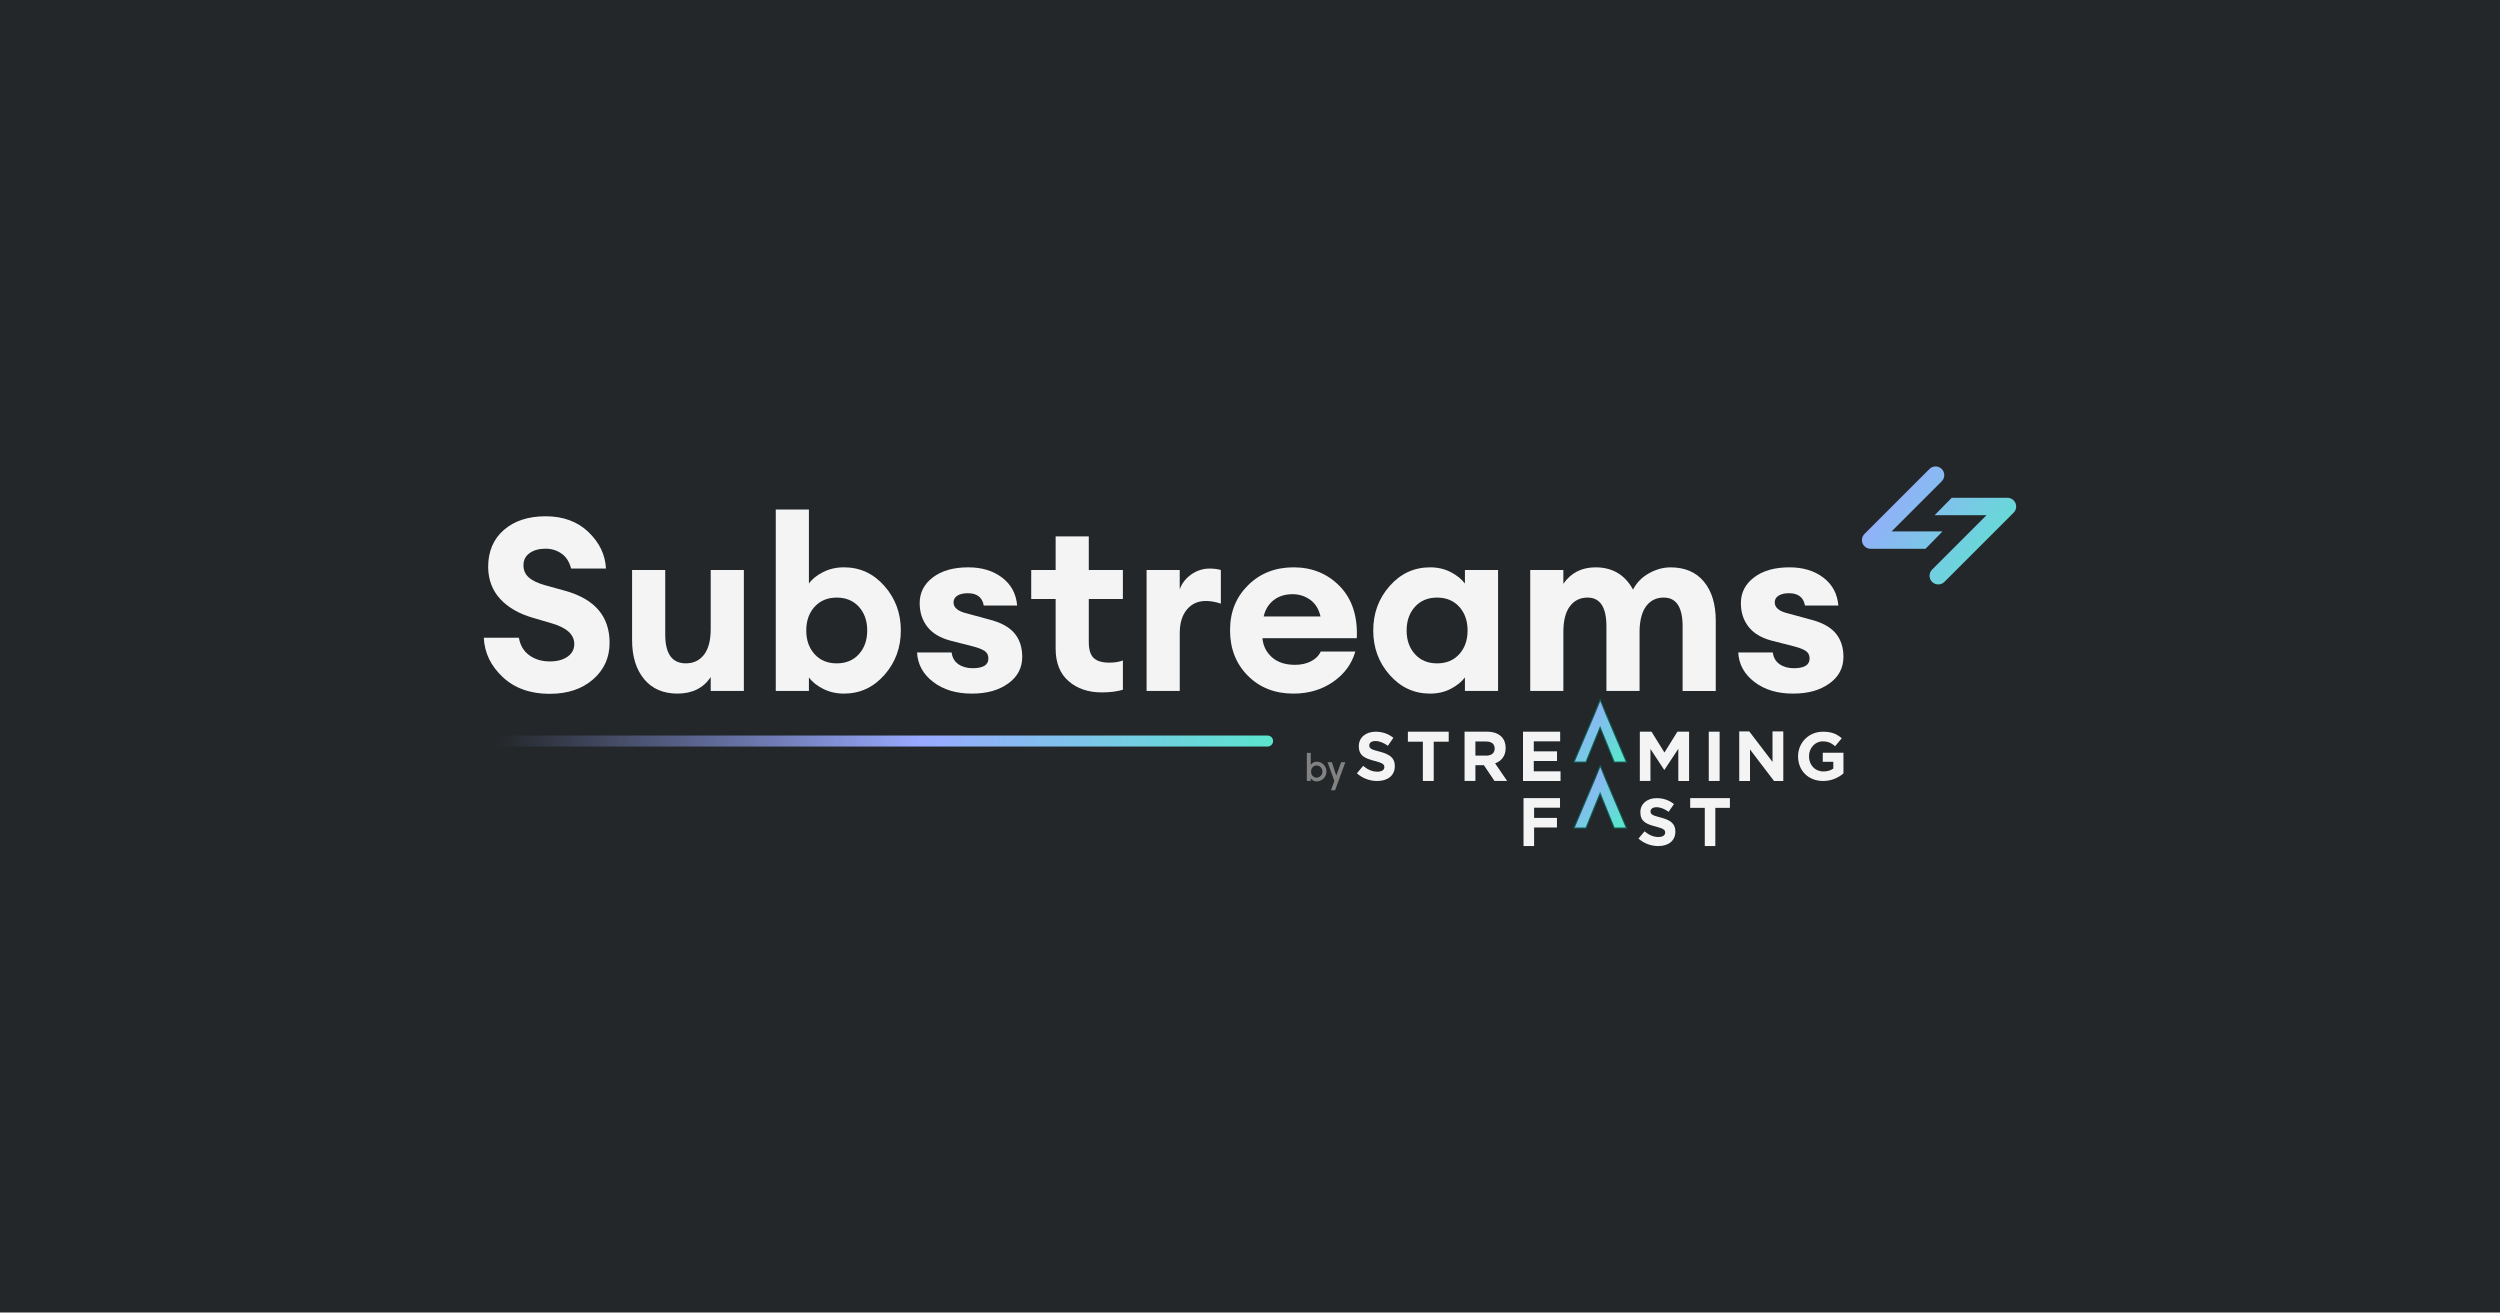
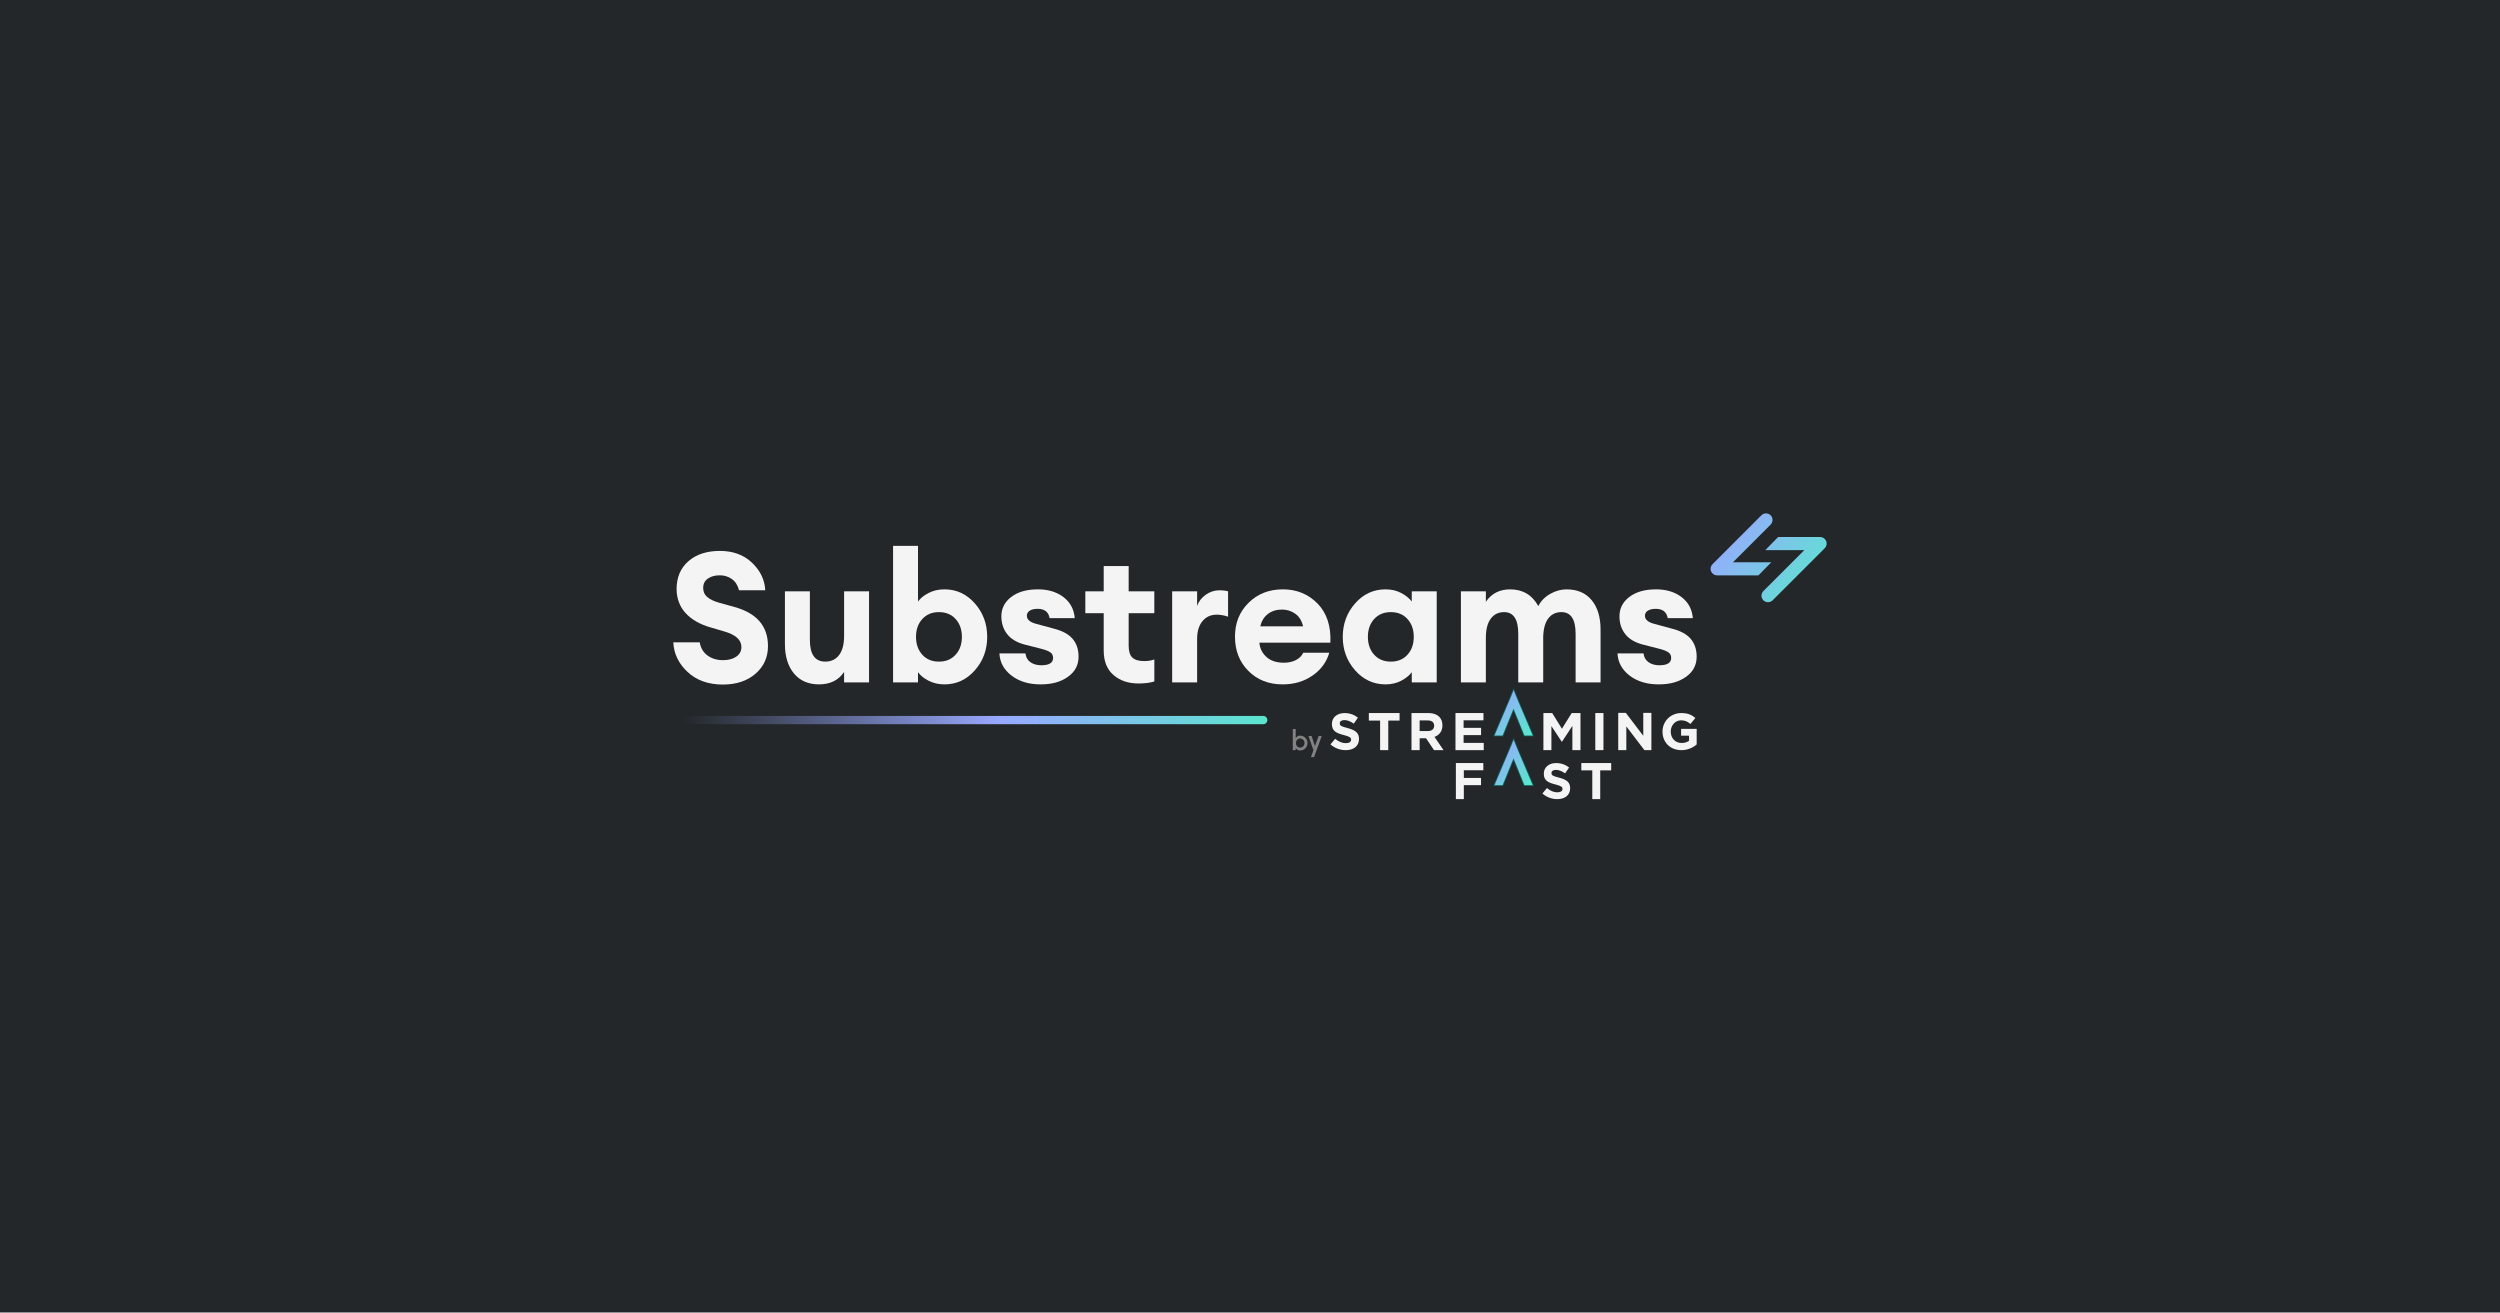
<svg xmlns="http://www.w3.org/2000/svg" viewBox="0 0 1200 630" width="1200" height="630">
  <rect width="1200" height="630" fill="#232729" />
-   <svg x="228.00" y="219.66" width="744.00" height="190.67" viewBox="-8 -8 1408.07 360.86">
+   <svg x="320.00" y="243.25" width="560.00" height="143.51" viewBox="-8 -8 1408.07 360.86">
    <defs>
      <linearGradient id="substreams-by-streamingfast-on-dark-icon" gradientUnits="userSpaceOnUse" x1="1253" y1="0" x2="1392" y2="107">
        <stop offset="12%" stop-color="#99a9ff" />
        <stop offset="91%" stop-color="#5ce4cf" />
      </linearGradient>
      <linearGradient id="substreams-by-streamingfast-on-dark-chevron" x1="0" y1="0" x2="1" y2="1">
        <stop offset="12%" stop-color="#99a9ff" />
        <stop offset="91%" stop-color="#5ce4cf" />
      </linearGradient>
      <linearGradient id="substreams-by-streamingfast-on-dark-line" gradientUnits="userSpaceOnUse" x1="11" y1="0" x2="712" y2="0">
        <stop offset="0" stop-color="#99a9ff" stop-opacity="0" />
        <stop offset="0.55" stop-color="#99a9ff" />
        <stop offset="1" stop-color="#5ce4cf" />
      </linearGradient>
    </defs>
    <path fill="#f4f4f4" d="M73.83,112.96l-18.24-5.05c-6.74-1.9-11.72-4.32-14.94-7.25-3.23-2.93-4.77-6.74-4.62-11.43.14-4.54,2.08-8.1,5.82-10.66,3.73-2.57,8.53-3.85,14.39-3.85,5.27,0,10.03,1.47,14.28,4.4s7.18,7.47,8.79,13.62h31.64c-.59-12.45-5.86-23.47-15.82-33.07-9.96-9.59-23.06-14.39-38.89-14.39s-28.5,4.14-38.02,12.42S3.94,77.22,3.94,91.43c.15,11.58,3.81,21.25,10.99,29.01,7.18,7.77,17.14,13.48,29.89,17.14l16.48,4.83c13.92,3.96,20.88,10.26,20.88,18.9,0,4.84-2.05,8.68-6.15,11.54-4.1,2.86-9.45,4.29-16.04,4.29-7.33,0-13.55-1.86-18.68-5.6-5.13-3.73-8.28-9.04-9.45-15.93H0c.58,13.63,6.3,25.53,17.14,35.71,10.84,10.18,25.12,15.27,42.85,15.27v-.03c16.11,0,29.18-4.35,39.22-13.07,10.03-8.71,15.05-19.81,15.05-33.29,0-24.02-13.48-39.77-40.43-47.24h0Z" />
    <path fill="#f4f4f4" d="M206.12,147.69c0,10.25-2.01,18.02-6.04,23.29s-9.56,7.91-16.59,7.91c-12.45,0-18.68-8.71-18.68-26.15v-58.67h-30.11v63.73c0,14.8,3.63,26.59,10.88,35.38,7.25,8.79,17.39,13.19,30.43,13.19v-.02c13.33,0,23.37-4.98,30.11-14.94v12.53h30.11v-109.87h-30.11v53.62h0Z" />
    <path fill="#f4f4f4" d="M327.2,91.66c-7.03,0-13.41,1.47-19.12,4.4-5.72,2.93-9.97,6.37-12.75,10.33V39.15h-30.11v164.8h30.11v-12.31c2.79,3.96,7.04,7.4,12.75,10.33,5.72,2.93,12.09,4.4,19.12,4.4h0c14.51,0,26.74-5.65,36.7-16.93,9.96-11.28,14.94-24.76,14.94-40.43s-4.98-29.15-14.94-40.43c-9.97-11.28-22.2-16.92-36.7-16.92ZM340.72,170.56c-5.06,5.57-11.76,8.35-20.11,8.35s-15.06-2.78-20.11-8.35c-5.05-5.56-7.58-12.74-7.58-21.53s2.53-15.96,7.58-21.53c5.06-5.57,11.76-8.35,20.11-8.35s15.06,2.78,20.11,8.35c5.05,5.56,7.58,12.75,7.58,21.53s-2.53,15.96-7.58,21.53h0Z" />
    <path fill="#f4f4f4" d="M458.58,138.91l-19.34-5.27c-8.35-1.9-12.53-5.27-12.53-10.11,0-2.63,1.17-4.68,3.52-6.15,2.34-1.47,5.49-2.2,9.45-2.2,8.35,0,13.18,3.74,14.5,11.21h30.32c-.88-10.69-5.42-19.15-13.62-25.38s-18.45-9.34-30.76-9.34c-13.48,0-24.21,3.04-32.19,9.12-7.99,6.08-11.98,13.88-11.98,23.4,0,8.35,2.3,15.48,6.92,21.42,4.62,5.94,11.61,10.15,20.99,12.64l20.66,5.27c4.98,1.32,8.53,2.75,10.66,4.29s3.19,3.77,3.19,6.7c0,5.86-4.76,8.79-14.28,8.79-5.12,0-9.44-1.21-12.96-3.63-3.51-2.42-5.57-5.97-6.15-10.66h-31.42c.58,10.84,5.49,19.78,14.72,26.81s20.87,10.55,34.93,10.55,24.49-3.04,33.05-9.12c8.57-6.08,12.86-14.17,12.86-24.28,0-8.79-2.42-16-7.25-21.64s-12.6-9.78-23.29-12.42h0Z" />
    <path fill="#f4f4f4" d="M553.98,173.96c-2.94-2.85-4.4-7.65-4.4-14.39v-39.12h30.98v-26.37h-30.98v-30.54h-30.11v30.54h-22.19v26.37h22.19v45.05c0,12.9,3.92,22.75,11.76,29.56,7.83,6.81,17.9,10.22,30.21,10.22h.01c7.47,0,13.85-.81,19.12-2.42v-26.59c-3.52,1.32-7.62,1.98-12.31,1.98-6.59,0-11.35-1.43-14.28-4.29h0Z" />
    <path fill="#f4f4f4" d="M642.64,98.16c-5.06,3.59-8.54,8.09-10.44,13.51v-17.58h-30.11v109.87h30.12s0-52.51,0-52.51c0-9.09,2.16-16.23,6.48-21.43,4.32-5.2,10.07-7.8,17.25-7.8,4.24,0,8.79.81,13.62,2.42v-30.54c-2.93-.88-6.3-1.32-10.11-1.32-6.15,0-11.76,1.79-16.81,5.38h0Z" />
    <path fill="#f4f4f4" d="M735.7,91.67c-16.7,0-30.51,5.42-41.42,16.26s-16.37,24.17-16.37,40.87,5.38,30.47,16.15,41.31,24.57,16.26,41.42,16.26h-.01c13.77,0,25.78-3.54,36.04-10.65,10.26-7.11,17-16.3,20.22-27.58h-31.42c-1.76,3.81-4.72,6.78-8.9,8.9-4.17,2.13-8.97,3.19-14.39,3.19-8.94,0-15.97-2.3-21.1-6.92-5.13-4.61-7.99-10.36-8.57-17.25h85.7c.88-19.93-4.25-35.64-15.38-47.14s-25.27-17.25-41.97-17.25h0ZM708.45,136.27c1.46-6.29,4.5-11.24,9.12-14.83,4.61-3.58,10.36-5.38,17.25-5.38,5.71,0,10.95,1.64,15.71,4.94,4.76,3.29,7.95,8.39,9.56,15.27h-51.64Z" />
    <path fill="#f4f4f4" d="M891.28,106.4c-2.94-3.96-7.18-7.4-12.75-10.33s-11.87-4.4-18.9-4.4c-14.51,0-26.74,5.64-36.7,16.92s-14.94,24.76-14.94,40.43,4.98,29.15,14.94,40.43,22.2,16.92,36.7,16.92h0c7.03,0,13.33-1.46,18.9-4.39s9.82-6.37,12.75-10.33v12.31h30.11v-109.87h-30.11v12.31h0ZM886.12,170.56c-5.06,5.57-11.76,8.35-20.11,8.35s-15.06-2.78-20.11-8.35c-5.05-5.56-7.58-12.74-7.58-21.53s2.53-15.96,7.58-21.53c5.06-5.57,11.76-8.35,20.11-8.35s15.06,2.78,20.11,8.35c5.05,5.56,7.58,12.75,7.58,21.53s-2.53,15.96-7.58,21.53Z" />
    <path fill="#f4f4f4" d="M1078.06,91.69c-6.59,0-13.12,1.79-19.56,5.38-6.44,3.59-11.28,8.53-14.5,14.83-7.33-13.48-18.68-20.22-34.06-20.22-12.61,0-22.35,4.98-29.23,14.94v-12.53h-30.11v109.87h30.11v-53.62c0-10.25,1.97-18.02,5.93-23.29,3.95-5.27,9.3-7.91,16.04-7.91,11.43,0,17.14,8.72,17.14,26.15v58.67h30.11v-55.16c.29-9.81,2.38-17.21,6.26-22.19s9.12-7.47,15.71-7.47c11.43,0,17.14,8.72,17.14,26.15v58.7h30.11v-63.73c0-15.09-3.59-26.95-10.77-35.6-7.17-8.65-17.28-12.97-30.32-12.97Z" />
    <path fill="#f4f4f4" d="M1204.6,138.91l-19.34-5.27c-8.35-1.9-12.53-5.27-12.53-10.11,0-2.63,1.17-4.68,3.52-6.15,2.34-1.47,5.49-2.2,9.45-2.2,8.35,0,13.18,3.74,14.5,11.21h30.32c-.88-10.69-5.42-19.15-13.62-25.38s-18.45-9.34-30.76-9.34c-13.48,0-24.21,3.04-32.19,9.12-7.99,6.08-11.98,13.88-11.98,23.4,0,8.35,2.3,15.48,6.92,21.42s11.61,10.15,20.99,12.64l20.66,5.27c4.98,1.32,8.53,2.75,10.66,4.29s3.19,3.77,3.19,6.7c0,5.86-4.76,8.79-14.28,8.79-5.12,0-9.44-1.21-12.96-3.63-3.51-2.42-5.57-5.97-6.15-10.66h-31.42c.58,10.84,5.49,19.78,14.72,26.81s20.87,10.55,34.93,10.55,24.49-3.04,33.05-9.12c8.57-6.08,12.86-14.17,12.86-24.28,0-8.79-2.42-16-7.25-21.64s-12.6-9.78-23.29-12.42h0Z" />
    <path fill="url(#substreams-by-streamingfast-on-dark-icon)" d="M1325.2,59.01h-46.29l45.53-45.53c3.08-3.08,3.08-8.09,0-11.17s-8.09-3.08-11.17,0l-59.02,59.02c-2.26,2.26-2.94,5.65-1.71,8.61,1.22,2.95,4.1,4.88,7.3,4.88h49.86-.01l15.51-15.81Z" />
    <path fill="url(#substreams-by-streamingfast-on-dark-icon)" d="M1391.46,33.38c-1.22-2.95-4.1-4.88-7.3-4.88h-50.69.01l-15.51,15.81h47.12l-49.41,49.41c-3.08,3.08-3.08,8.09,0,11.17s8.09,3.08,11.17,0l62.9-62.9c2.26-2.26,2.94-5.65,1.71-8.61Z" />
    <path fill="#f4f4f4" d="M793.15,278.79l5.67-6.77c3.92,3.24,8.02,5.29,12.99,5.29,3.92,0,6.27-1.55,6.27-4.1v-.12c0-2.42-1.5-3.67-8.77-5.54-8.77-2.24-14.42-4.67-14.42-13.31v-.12c0-7.9,6.34-13.12,15.24-13.12,6.34,0,11.75,1.99,16.16,5.53l-4.97,7.22c-3.85-2.67-7.65-4.29-11.32-4.29s-5.6,1.68-5.6,3.8v.14c0,2.87,1.87,3.8,9.39,5.69,8.84,2.3,13.81,5.47,13.81,13.06v.12c0,8.64-6.58,13.49-15.98,13.49-6.8.03-13.38-2.45-18.48-6.95h0Z" />
    <path fill="#f4f4f4" d="M853.08,250.06h-13.62v-9.09h37.09v9.09h-13.62v35.68h-9.85v-35.68h-.01Z" />
    <path fill="#f4f4f4" d="M890.94,240.97h20.46c5.69,0,10.1,1.61,13.05,4.54,2.49,2.49,3.84,6.01,3.84,10.24v.12c0,7.22-3.89,11.77-9.59,13.88l10.93,15.98h-11.51l-9.59-14.32h-7.73v14.32h-9.85v-44.77h-.01ZM910.76,262.72c4.79,0,7.55-2.56,7.55-6.32v-.12c0-4.22-2.94-6.4-7.74-6.4h-9.78v12.84h9.97Z" />
    <path fill="#f4f4f4" d="M944.05,240.97h33.76v8.77h-23.98v9.09h21.11v8.77h-21.11v9.39h24.31v8.77h-34.09v-44.77h0Z" />
    <path fill="#f4f4f4" d="M1050.16,240.97h10.61l11.77,18.94,11.76-18.94h10.62v44.77h-9.78v-29.24l-12.59,19.12h-.26l-12.47-18.94v29.03h-9.65v-44.74h-.01Z" />
    <path fill="#f4f4f4" d="M1112.8,240.97h9.85v44.77h-9.85v-44.77h0Z" />
    <path fill="#f4f4f4" d="M1140.48,240.72h9.13l21.1,27.72v-27.72h9.79v45.02h-8.44l-21.8-28.62v28.62h-9.78v-45.02h0Z" />
    <path fill="#f4f4f4" d="M1193.92,263.48v-.12c0-12.31,9.59-22.38,22.69-22.38,7.8,0,12.49,2.11,17,5.94l-6,7.23c-3.34-2.78-6.32-4.39-11.33-4.39-6.93,0-12.42,6.09-12.42,13.48v.12c0,7.91,5.44,13.73,13.1,13.73,3.49,0,6.54-.87,8.98-2.62v-6.16h-9.59v-8.23h18.8v18.8c-5.14,4.45-11.7,6.88-18.49,6.87-13.46,0-22.73-9.46-22.73-22.26h0Z" />
    <path fill="#f4f4f4" d="M944.52,301.32h33.15v8.7h-23.55v9.27h20.76v8.71h-20.76v16.86h-9.6v-43.54h0Z" />
    <path fill="#f4f4f4" d="M1048.95,338.09l5.5-6.59c3.81,3.14,7.8,5.14,12.63,5.14,3.81,0,6.11-1.51,6.11-3.99v-.12c0-2.35-1.45-3.56-8.52-5.37-8.52-2.17-14.02-4.53-14.02-12.94v-.12c0-7.67,6.16-12.76,14.81-12.76,6.16,0,11.43,1.94,15.72,5.39l-4.83,7.01c-3.75-2.6-7.44-4.17-11-4.17s-5.44,1.63-5.44,3.68v.12c0,2.78,1.81,3.68,9.13,5.55,8.59,2.24,13.42,5.32,13.42,12.69v.14c0,8.41-6.39,13.12-15.54,13.12-6.62.03-13.01-2.4-17.97-6.79h0Z" />
    <path fill="#f4f4f4" d="M1109.16,310.16h-13.24v-8.84h36.07v8.84h-13.24v34.7h-9.57v-34.7h-.01Z" />
    <polygon fill="#009a88" opacity="0.5" stroke="#009a88" stroke-width="2" stroke-linejoin="miter" points="1004.88 258.3 1008.3 249.85 1014.09 235.72 1019.87 249.85 1023.29 258.3 1027.27 268.07 1037.28 268.07 1018.62 224.23 1016.91 220 1015.44 216.36 1014.22 213.38 1012.99 216.36 1011.52 220 1009.8 224.23 991.14 268.07 1000.91 268.07 1004.88 258.3" />
    <polygon fill="#009a88" opacity="0.5" stroke="#009a88" stroke-width="2" stroke-linejoin="miter" points="1004.88 318.24 1008.3 309.79 1014.09 295.67 1019.87 309.79 1023.29 318.24 1027.27 328 1037.28 328 1018.62 284.16 1016.91 279.95 1015.44 276.29 1014.22 273.32 1012.99 276.29 1011.52 279.95 1009.8 284.16 991.14 328 1000.91 328 1004.88 318.24" />
    <polygon fill="url(#substreams-by-streamingfast-on-dark-chevron)" points="1004.88 258.3 1008.3 249.85 1014.09 235.72 1019.87 249.85 1023.29 258.3 1027.27 268.07 1037.28 268.07 1018.62 224.23 1016.91 220 1015.44 216.36 1014.22 213.38 1012.99 216.36 1011.52 220 1009.8 224.23 991.14 268.07 1000.91 268.07 1004.88 258.3" />
    <polygon fill="url(#substreams-by-streamingfast-on-dark-chevron)" points="1004.88 318.24 1008.3 309.79 1014.09 295.67 1019.87 309.79 1023.29 318.24 1027.27 328 1037.28 328 1018.62 284.16 1016.91 279.95 1015.44 276.29 1014.22 273.32 1012.99 276.29 1011.52 279.95 1009.8 284.16 991.14 328 1000.91 328 1004.88 318.24" />
    <line x1="11.19" y1="249.46" x2="712" y2="249.46" stroke="url(#substreams-by-streamingfast-on-dark-line)" stroke-width="10" stroke-linecap="round" />
    <path fill="#828282" d="M10.88-17.48Q13.36-17.48 15.39-16.27Q17.43-15.06 18.63-13.03Q19.84-11 19.84-8.52Q19.84-6.66 19.14-5.04Q18.45-3.42 17.21-2.18Q15.98-0.95 14.36-0.25Q12.73 0.44 10.88 0.44Q9.10 0.44 7.76-0.38Q6.43-1.21 5.58-2.50L5.58 0L2.04 0L2.04-25.50L5.58-25.50L5.58-14.54Q6.43-15.84 7.76-16.66Q9.10-17.48 10.88-17.48M10.85-2.99Q12.33-2.99 13.55-3.74Q14.77-4.49 15.50-5.75Q16.22-7 16.22-8.52Q16.22-10.06 15.49-11.32Q14.76-12.58 13.53-13.32Q12.31-14.06 10.85-14.06Q9.37-14.06 8.25-13.31Q7.12-12.56 6.49-11.31Q5.87-10.05 5.87-8.52Q5.87-6.99 6.49-5.73Q7.12-4.47 8.25-3.73Q9.37-2.99 10.85-2.99M28.78-4.85L33.23-17L37.01-17L27.69 8.50L23.94 8.50L27.01 0L20.91-17L24.77-17" transform="translate(745.63 285.7)" />
  </svg>
</svg>
